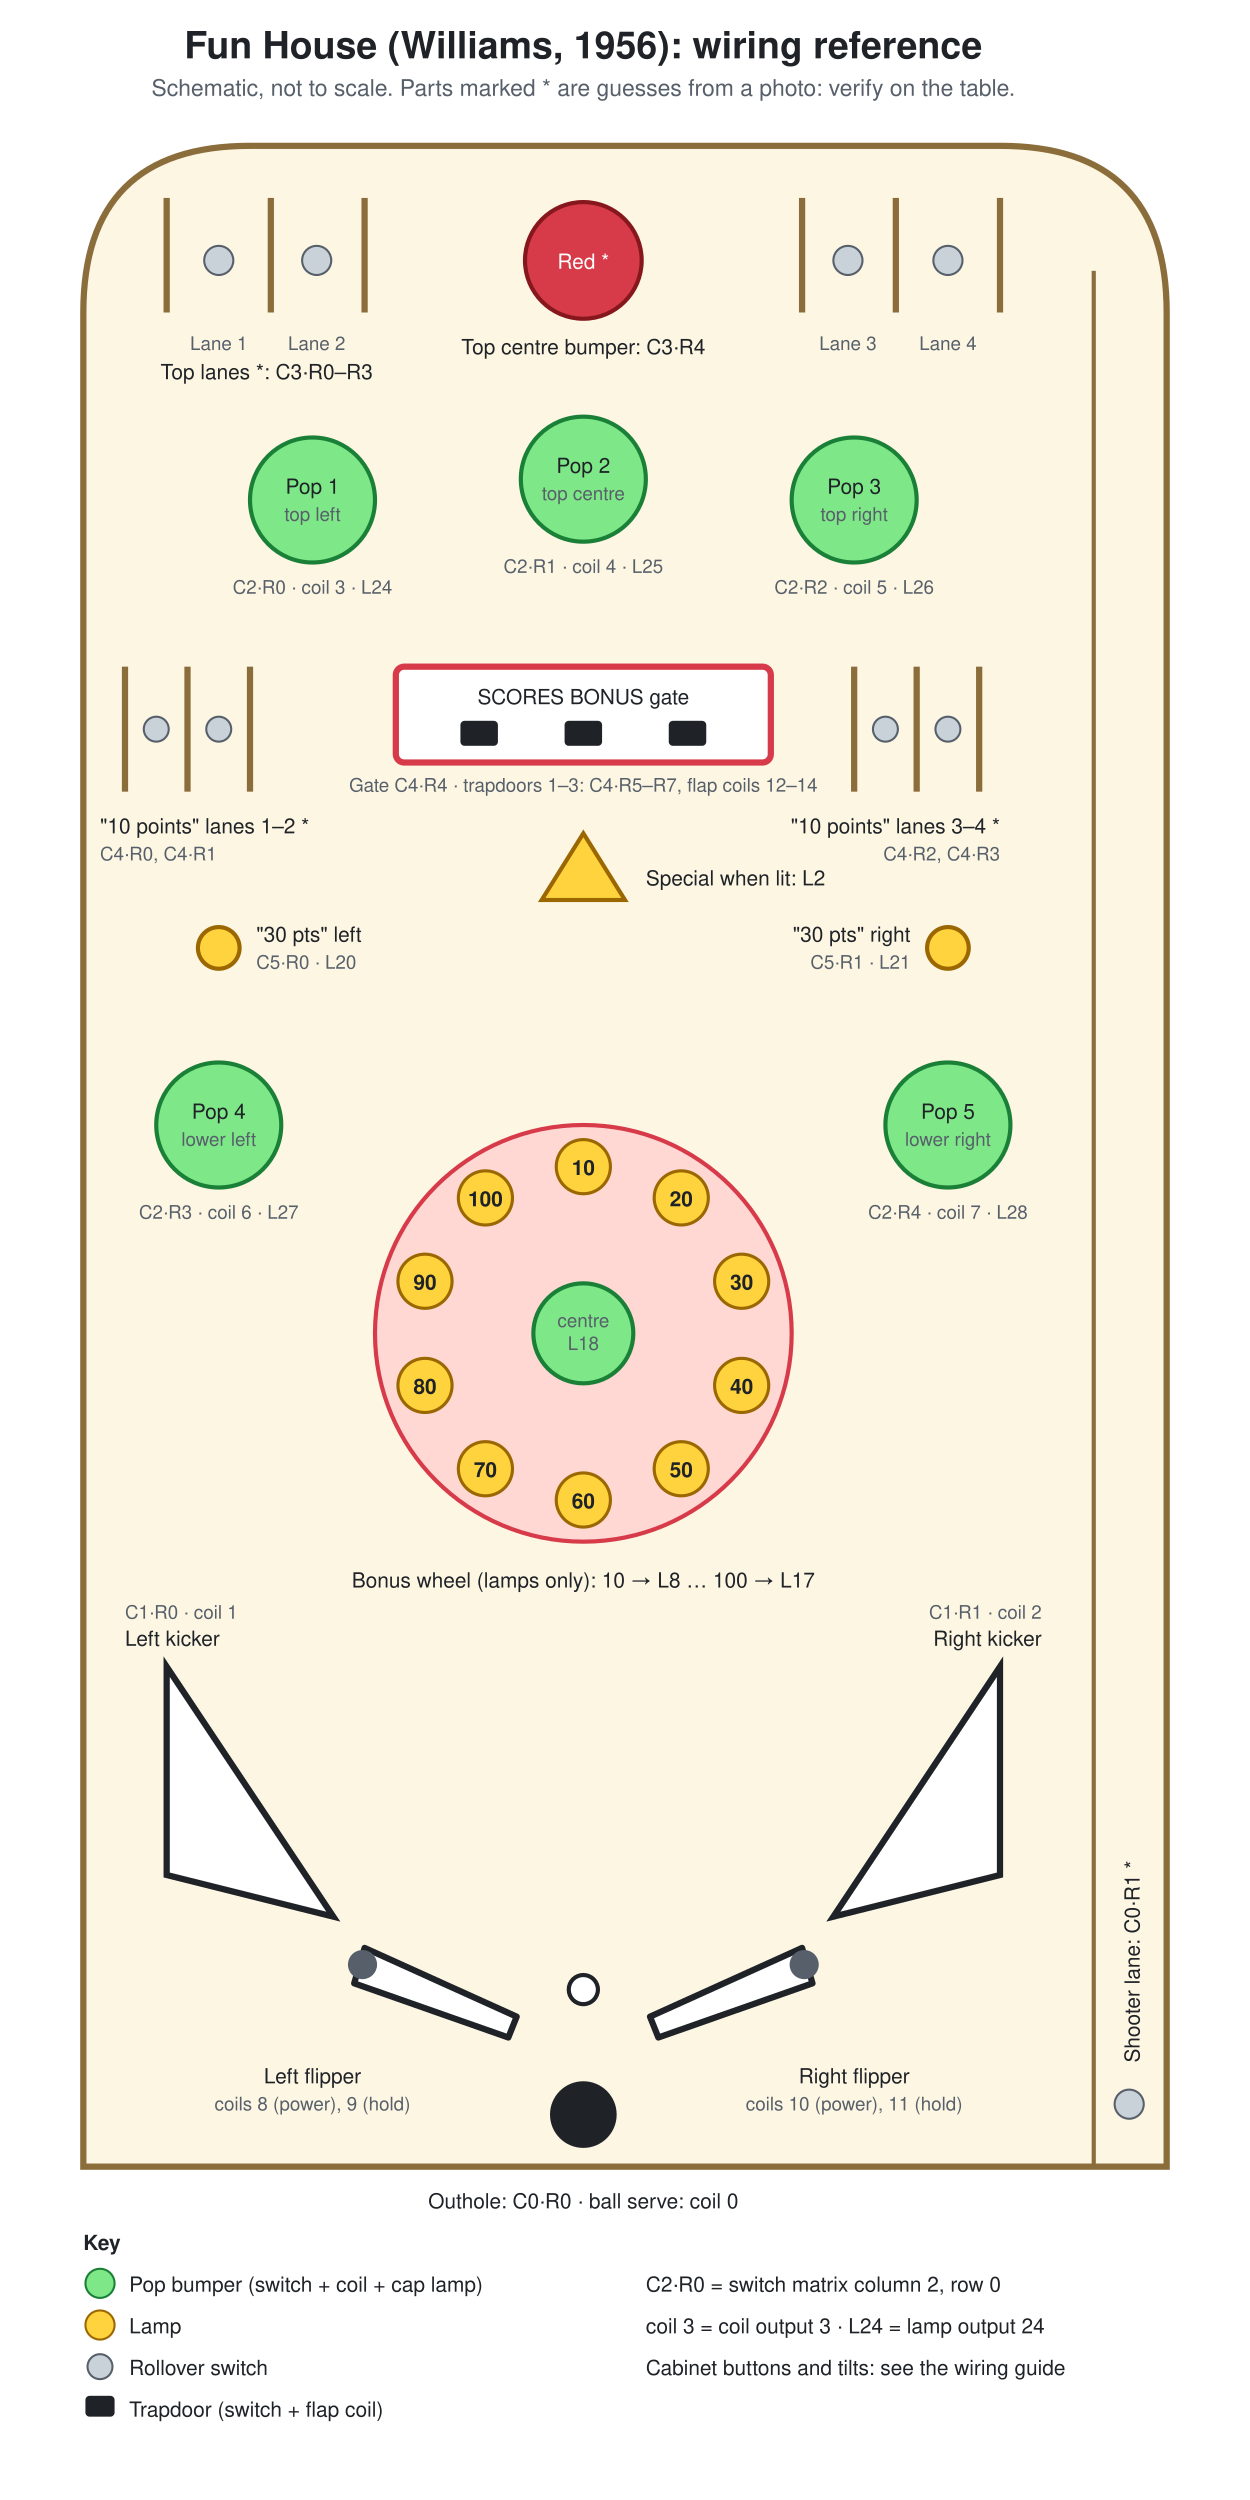
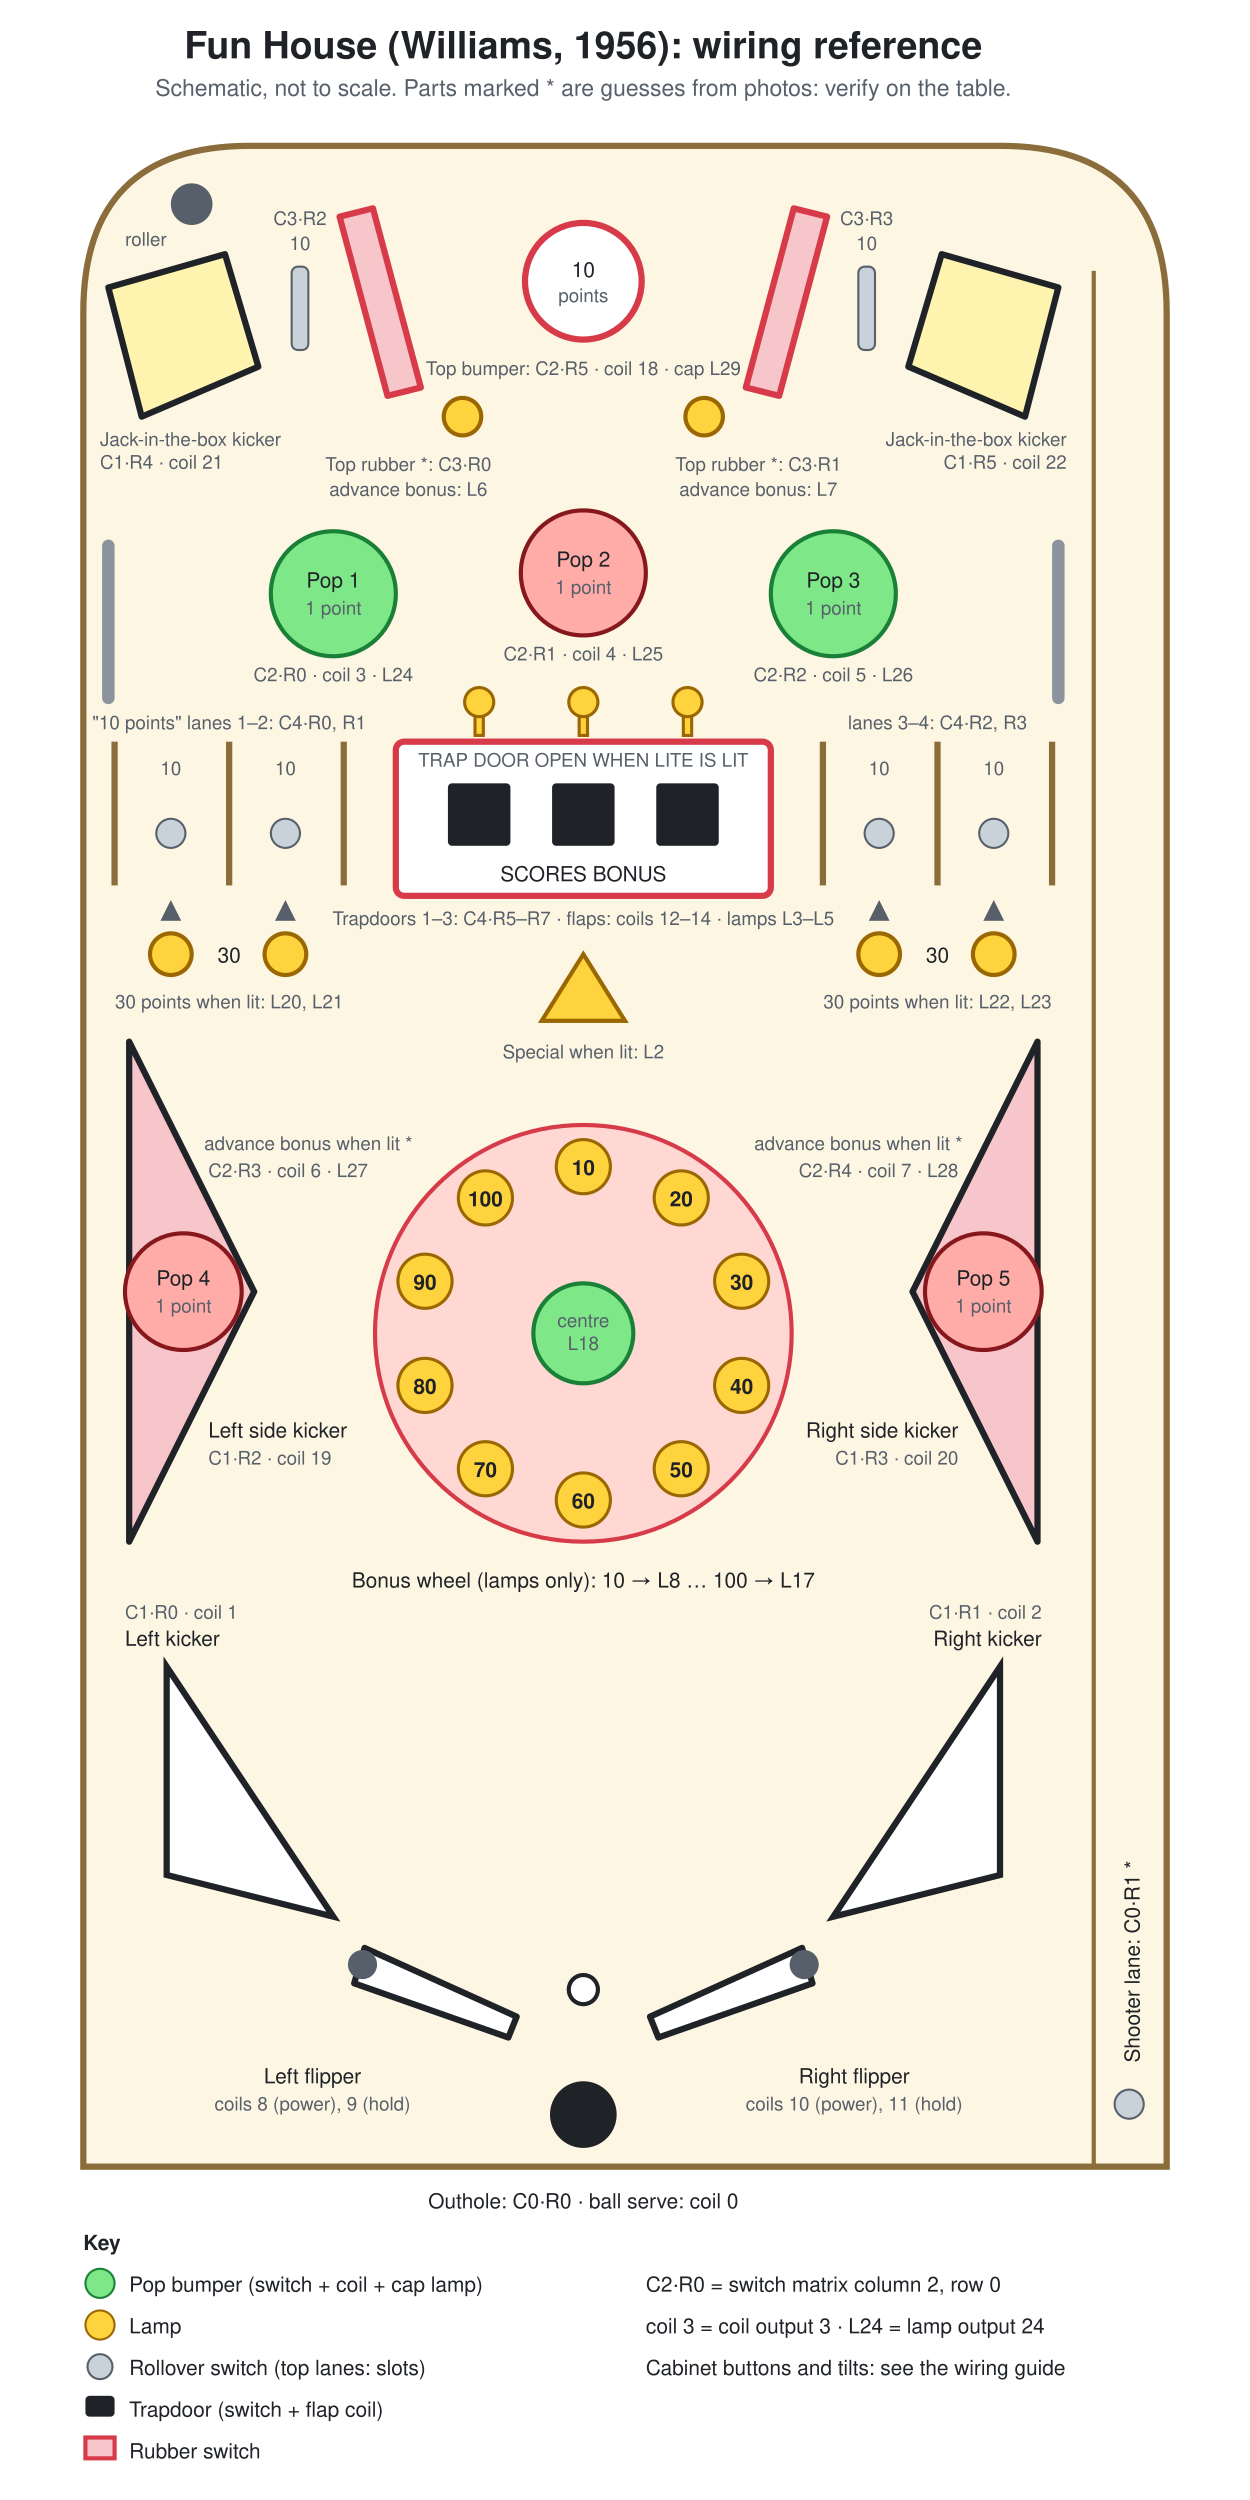
<svg xmlns="http://www.w3.org/2000/svg" viewBox="0 0 600 1200" width="600" height="1200" font-family="Helvetica, Arial, sans-serif">
  <style>
    .label { font-size: 10px; fill: #1f2328; }
    .tag { font-size: 9px; fill: #57606a; }
    .title { font-size: 18px; font-weight: bold; fill: #1f2328; }
    .sub { font-size: 11px; fill: #57606a; }
    .wheel { font-size: 10px; font-weight: bold; fill: #1f2328; text-anchor: middle; }
    .mid { text-anchor: middle; }
    .end { text-anchor: end; }
  </style>
  <rect width="600" height="1200" fill="#ffffff" />
  <text x="280" y="28" class="title mid">Fun House (Williams, 1956): wiring reference</text>
-   <text x="280" y="46" class="sub mid">Schematic, not to scale. Parts marked * are guesses from a photo: verify on the table.</text>
+   <text x="280" y="46" class="sub mid">Schematic, not to scale. Parts marked * are guesses from photos: verify on the table.</text>
  <path d="M 40 150 Q 40 70 120 70 L 480 70 Q 560 70 560 150 L 560 1040 L 40 1040 Z" fill="#fdf6e3" stroke="#8a6d3b" stroke-width="3" />
  <line x1="525" y1="130" x2="525" y2="1040" stroke="#8a6d3b" stroke-width="2" />
  <circle cx="542" cy="1010" r="7" fill="#c9d1d9" stroke="#57606a" data-switch="C0R1" />
  <text x="547" y="990" class="label" transform="rotate(-90 547 990)">Shooter lane: C0·R1 *</text>
+   <circle cx="92" cy="98" r="10" fill="#57606a" />
+   <text x="80" y="118" class="tag end">roller</text>
+   <g fill="#fff3b0" stroke="#1f2328" stroke-width="3" stroke-linejoin="round">
+     <polygon points="52,138 108,122 124,176 68,200" data-switch="C1R4" data-coil="21" />
+     <polygon points="508,138 452,122 436,176 492,200" data-switch="C1R5" data-coil="22" />
+   </g>
+   <text x="48" y="214" class="tag">Jack-in-the-box kicker</text>
+   <text x="48" y="225" class="tag">C1·R4 · coil 21</text>
+   <text x="512" y="214" class="tag end">Jack-in-the-box kicker</text>
+   <text x="512" y="225" class="tag end">C1·R5 · coil 22</text>
+   <g stroke="#8b949e" stroke-width="6" stroke-linecap="round">
+     <line x1="52" y1="262" x2="52" y2="335" />
+     <line x1="508" y1="262" x2="508" y2="335" />
+   </g>
+   <g fill="#f6c6cb" stroke="#d73a49" stroke-width="3" stroke-linejoin="round">
+     <polygon points="163,104 179,100 202,186 186,190" data-switch="C3R0" />
+     <polygon points="397,104 381,100 358,186 374,190" data-switch="C3R1" />
+   </g>
+   <g fill="#ffd33d" stroke="#9a6700" stroke-width="2">
+     <circle cx="222" cy="200" r="9" data-lamp="6" />
+     <circle cx="338" cy="200" r="9" data-lamp="7" />
+   </g>
+   <text x="196" y="226" class="tag mid">Top rubber *: C3·R0</text>
+   <text x="196" y="238" class="tag mid">advance bonus: L6</text>
+   <text x="364" y="226" class="tag mid">Top rubber *: C3·R1</text>
+   <text x="364" y="238" class="tag mid">advance bonus: L7</text>
+   <g fill="#c9d1d9" stroke="#57606a">
+     <rect x="140" y="128" width="8" height="40" rx="3" data-switch="C3R2" />
+     <rect x="412" y="128" width="8" height="40" rx="3" data-switch="C3R3" />
+   </g>
+   <text x="144" y="120" class="tag mid">10</text>
+   <text x="416" y="120" class="tag mid">10</text>
+   <text x="144" y="108" class="tag mid">C3·R2</text>
+   <text x="416" y="108" class="tag mid">C3·R3</text>
+   <circle cx="280" cy="135" r="28" fill="#ffffff" stroke="#d73a49" stroke-width="3" data-switch="C2R5" data-coil="18" data-lamp="29" />
+   <text x="280" y="133" class="label mid">10</text>
+   <text x="280" y="145" class="tag mid">points</text>
+   <text x="280" y="180" class="tag mid">Top bumper: C2·R5 · coil 18 · cap L29</text>
+   <g fill="#7ee787" stroke="#1a7f37" stroke-width="2">
+     <circle cx="160" cy="285" r="30" data-switch="C2R0" data-coil="3" data-lamp="24" />
+     <circle cx="400" cy="285" r="30" data-switch="C2R2" data-coil="5" data-lamp="26" />
+   </g>
+   <circle cx="280" cy="275" r="30" fill="#ffaba8" stroke="#86181d" stroke-width="2" data-switch="C2R1" data-coil="4" data-lamp="25" />
+   <text x="160" y="282" class="label mid">Pop 1</text>
+   <text x="160" y="295" class="tag mid">1 point</text>
+   <text x="280" y="272" class="label mid">Pop 2</text>
+   <text x="280" y="285" class="tag mid">1 point</text>
+   <text x="400" y="282" class="label mid">Pop 3</text>
+   <text x="400" y="295" class="tag mid">1 point</text>
+   <text x="160" y="327" class="tag mid">C2·R0 · coil 3 · L24</text>
+   <text x="400" y="327" class="tag mid">C2·R2 · coil 5 · L26</text>
+   <text x="280" y="317" class="tag mid">C2·R1 · coil 4 · L25</text>
+   <g fill="#ffd33d" stroke="#9a6700" stroke-width="1.5">
+     <rect x="228" y="341" width="4" height="12" />
+     <rect x="278" y="341" width="4" height="12" />
+     <rect x="328" y="341" width="4" height="12" />
+     <circle cx="230" cy="337" r="7" data-lamp="3" />
+     <circle cx="280" cy="337" r="7" data-lamp="4" />
+     <circle cx="330" cy="337" r="7" data-lamp="5" />
+   </g>
+   <rect x="190" y="356" width="180" height="74" rx="4" fill="#ffffff" stroke="#d73a49" stroke-width="3" />
+   <text x="280" y="368" class="tag mid">TRAP DOOR OPEN WHEN LITE IS LIT</text>
+   <g fill="#1f2328">
+     <rect x="215" y="376" width="30" height="30" rx="2" data-switch="C4R5" data-coil="12" data-trapdoor="0" />
+     <rect x="265" y="376" width="30" height="30" rx="2" data-switch="C4R6" data-coil="13" data-trapdoor="1" />
+     <rect x="315" y="376" width="30" height="30" rx="2" data-switch="C4R7" data-coil="14" data-trapdoor="2" />
+   </g>
+   <text x="280" y="423" class="label mid">SCORES BONUS</text>
+   <text x="280" y="444" class="tag mid">Trapdoors 1–3: C4·R5–R7 · flaps: coils 12–14 · lamps L3–L5</text>
  <g stroke="#8a6d3b" stroke-width="3">
-     <line x1="80" y1="95" x2="80" y2="150" />
-     <line x1="130" y1="95" x2="130" y2="150" />
-     <line x1="175" y1="95" x2="175" y2="150" />
-     <line x1="385" y1="95" x2="385" y2="150" />
-     <line x1="430" y1="95" x2="430" y2="150" />
-     <line x1="480" y1="95" x2="480" y2="150" />
+     <line x1="55" y1="356" x2="55" y2="425" />
+     <line x1="110" y1="356" x2="110" y2="425" />
+     <line x1="165" y1="356" x2="165" y2="425" />
+     <line x1="395" y1="356" x2="395" y2="425" />
+     <line x1="450" y1="356" x2="450" y2="425" />
+     <line x1="505" y1="356" x2="505" y2="425" />
+   </g>
+   <g class="tag mid">
+     <text x="82" y="372">10</text>
+     <text x="137" y="372">10</text>
+     <text x="422" y="372">10</text>
+     <text x="477" y="372">10</text>
  </g>
  <g fill="#c9d1d9" stroke="#57606a">
-     <circle cx="105" cy="125" r="7" data-switch="C3R0" />
-     <circle cx="152" cy="125" r="7" data-switch="C3R1" />
-     <circle cx="407" cy="125" r="7" data-switch="C3R2" />
-     <circle cx="455" cy="125" r="7" data-switch="C3R3" />
-   </g>
-   <text x="105" y="168" class="tag mid">Lane 1</text>
-   <text x="152" y="168" class="tag mid">Lane 2</text>
-   <text x="407" y="168" class="tag mid">Lane 3</text>
-   <text x="455" y="168" class="tag mid">Lane 4</text>
-   <text x="128" y="182" class="label mid">Top lanes *: C3·R0–R3</text>
-   <circle cx="280" cy="125" r="28" fill="#d73a49" stroke="#86181d" stroke-width="2" data-switch="C3R4" />
-   <text x="280" y="129" class="label mid" fill="#ffffff" style="fill:#fff">Red *</text>
-   <text x="280" y="170" class="label mid">Top centre bumper: C3·R4</text>
-   <g fill="#7ee787" stroke="#1a7f37" stroke-width="2">
-     <circle cx="150" cy="240" r="30" data-switch="C2R0" data-coil="3" data-lamp="24" />
-     <circle cx="280" cy="230" r="30" data-switch="C2R1" data-coil="4" data-lamp="25" />
-     <circle cx="410" cy="240" r="30" data-switch="C2R2" data-coil="5" data-lamp="26" />
-   </g>
-   <text x="150" y="237" class="label mid">Pop 1</text>
-   <text x="150" y="250" class="tag mid">top left</text>
-   <text x="280" y="227" class="label mid">Pop 2</text>
-   <text x="280" y="240" class="tag mid">top centre</text>
-   <text x="410" y="237" class="label mid">Pop 3</text>
-   <text x="410" y="250" class="tag mid">top right</text>
-   <text x="150" y="285" class="tag mid">C2·R0 · coil 3 · L24</text>
-   <text x="280" y="275" class="tag mid">C2·R1 · coil 4 · L25</text>
-   <text x="410" y="285" class="tag mid">C2·R2 · coil 5 · L26</text>
-   <g stroke="#8a6d3b" stroke-width="3">
-     <line x1="60" y1="320" x2="60" y2="380" />
-     <line x1="90" y1="320" x2="90" y2="380" />
-     <line x1="120" y1="320" x2="120" y2="380" />
-     <line x1="410" y1="320" x2="410" y2="380" />
-     <line x1="440" y1="320" x2="440" y2="380" />
-     <line x1="470" y1="320" x2="470" y2="380" />
-   </g>
-   <g fill="#c9d1d9" stroke="#57606a">
-     <circle cx="75" cy="350" r="6" data-switch="C4R0" />
-     <circle cx="105" cy="350" r="6" data-switch="C4R1" />
-     <circle cx="425" cy="350" r="6" data-switch="C4R2" />
-     <circle cx="455" cy="350" r="6" data-switch="C4R3" />
-   </g>
-   <text x="48" y="400" class="label">"10 points" lanes 1–2 *</text>
-   <text x="48" y="413" class="tag">C4·R0, C4·R1</text>
-   <text x="480" y="400" class="label end">"10 points" lanes 3–4 *</text>
-   <text x="480" y="413" class="tag end">C4·R2, C4·R3</text>
-   <rect x="190" y="320" width="180" height="46" rx="4" fill="#ffffff" stroke="#d73a49" stroke-width="3" data-switch="C4R4" />
-   <text x="280" y="338" class="label mid">SCORES BONUS gate</text>
-   <g fill="#1f2328">
-     <rect x="221" y="346" width="18" height="12" rx="2" data-switch="C4R5" data-coil="12" data-trapdoor="0" />
-     <rect x="271" y="346" width="18" height="12" rx="2" data-switch="C4R6" data-coil="13" data-trapdoor="1" />
-     <rect x="321" y="346" width="18" height="12" rx="2" data-switch="C4R7" data-coil="14" data-trapdoor="2" />
-   </g>
-   <text x="280" y="380" class="tag mid">Gate C4·R4 · trapdoors 1–3: C4·R5–R7, flap coils 12–14</text>
-   <polygon points="280,400 300,432 260,432" fill="#ffd33d" stroke="#9a6700" stroke-width="2" data-lamp="2" />
-   <text x="310" y="425" class="label">Special when lit: L2</text>
-   <circle cx="105" cy="455" r="10" fill="#ffd33d" stroke="#9a6700" stroke-width="2" data-switch="C5R0" data-lamp="20" />
-   <circle cx="455" cy="455" r="10" fill="#ffd33d" stroke="#9a6700" stroke-width="2" data-switch="C5R1" data-lamp="21" />
-   <text x="123" y="452" class="label">"30 pts" left</text>
-   <text x="123" y="465" class="tag">C5·R0 · L20</text>
-   <text x="437" y="452" class="label end">"30 pts" right</text>
-   <text x="437" y="465" class="tag end">C5·R1 · L21</text>
-   <g fill="#7ee787" stroke="#1a7f37" stroke-width="2">
-     <circle cx="105" cy="540" r="30" data-switch="C2R3" data-coil="6" data-lamp="27" />
-     <circle cx="455" cy="540" r="30" data-switch="C2R4" data-coil="7" data-lamp="28" />
-   </g>
-   <text x="105" y="537" class="label mid">Pop 4</text>
-   <text x="105" y="550" class="tag mid">lower left</text>
-   <text x="455" y="537" class="label mid">Pop 5</text>
-   <text x="455" y="550" class="tag mid">lower right</text>
-   <text x="105" y="585" class="tag mid">C2·R3 · coil 6 · L27</text>
-   <text x="455" y="585" class="tag mid">C2·R4 · coil 7 · L28</text>
+     <circle cx="82" cy="400" r="7" data-switch="C4R0" />
+     <circle cx="137" cy="400" r="7" data-switch="C4R1" />
+     <circle cx="422" cy="400" r="7" data-switch="C4R2" />
+     <circle cx="477" cy="400" r="7" data-switch="C4R3" />
+   </g>
+   <text x="110" y="350" class="tag mid">"10 points" lanes 1–2: C4·R0, R1</text>
+   <text x="450" y="350" class="tag mid">lanes 3–4: C4·R2, R3</text>
+   <g fill="#57606a">
+     <polygon points="82,432 77,442 87,442" />
+     <polygon points="137,432 132,442 142,442" />
+     <polygon points="422,432 417,442 427,442" />
+     <polygon points="477,432 472,442 482,442" />
+   </g>
+   <g fill="#ffd33d" stroke="#9a6700" stroke-width="2">
+     <circle cx="82" cy="458" r="10" data-lamp="20" />
+     <circle cx="137" cy="458" r="10" data-lamp="21" />
+     <circle cx="422" cy="458" r="10" data-lamp="22" />
+     <circle cx="477" cy="458" r="10" data-lamp="23" />
+   </g>
+   <text x="110" y="462" class="label mid">30</text>
+   <text x="450" y="462" class="label mid">30</text>
+   <text x="110" y="484" class="tag mid">30 points when lit: L20, L21</text>
+   <text x="450" y="484" class="tag mid">30 points when lit: L22, L23</text>
+   <polygon points="280,458 300,490 260,490" fill="#ffd33d" stroke="#9a6700" stroke-width="2" data-lamp="2" />
+   <text x="280" y="508" class="tag mid">Special when lit: L2</text>
+   <g fill="#f6c6cb" stroke="#1f2328" stroke-width="3" stroke-linejoin="round">
+     <polygon points="62,500 122,620 62,740" data-switch="C1R2" data-coil="19" />
+     <polygon points="498,500 438,620 498,740" data-switch="C1R3" data-coil="20" />
+   </g>
+   <text x="100" y="690" class="label">Left side kicker</text>
+   <text x="100" y="703" class="tag">C1·R2 · coil 19</text>
+   <text x="460" y="690" class="label end">Right side kicker</text>
+   <text x="460" y="703" class="tag end">C1·R3 · coil 20</text>
+   <g fill="#ffaba8" stroke="#86181d" stroke-width="2">
+     <circle cx="88" cy="620" r="28" data-switch="C2R3" data-coil="6" data-lamp="27" />
+     <circle cx="472" cy="620" r="28" data-switch="C2R4" data-coil="7" data-lamp="28" />
+   </g>
+   <text x="88" y="617" class="label mid">Pop 4</text>
+   <text x="88" y="630" class="tag mid">1 point</text>
+   <text x="98" y="552" class="tag">advance bonus when lit *</text>
+   <text x="472" y="617" class="label mid">Pop 5</text>
+   <text x="472" y="630" class="tag mid">1 point</text>
+   <text x="462" y="552" class="tag end">advance bonus when lit *</text>
+   <text x="100" y="565" class="tag">C2·R3 · coil 6 · L27</text>
+   <text x="460" y="565" class="tag end">C2·R4 · coil 7 · L28</text>
  <circle cx="280" cy="640" r="100" fill="#ffd8d3" stroke="#d73a49" stroke-width="2" />
  <g fill="#ffd33d" stroke="#9a6700" stroke-width="1.5">
    <circle cx="280" cy="560" r="13" data-lamp="8" />
    <circle cx="327" cy="575" r="13" data-lamp="9" />
    <circle cx="356" cy="615" r="13" data-lamp="10" />
    <circle cx="356" cy="665" r="13" data-lamp="11" />
    <circle cx="327" cy="705" r="13" data-lamp="12" />
    <circle cx="280" cy="720" r="13" data-lamp="13" />
    <circle cx="233" cy="705" r="13" data-lamp="14" />
    <circle cx="204" cy="665" r="13" data-lamp="15" />
    <circle cx="204" cy="615" r="13" data-lamp="16" />
    <circle cx="233" cy="575" r="13" data-lamp="17" />
  </g>
  <text x="280" y="564" class="wheel">10</text>
  <text x="327" y="579" class="wheel">20</text>
  <text x="356" y="619" class="wheel">30</text>
  <text x="356" y="669" class="wheel">40</text>
  <text x="327" y="709" class="wheel">50</text>
  <text x="280" y="724" class="wheel">60</text>
  <text x="233" y="709" class="wheel">70</text>
  <text x="204" y="669" class="wheel">80</text>
  <text x="204" y="619" class="wheel">90</text>
  <text x="233" y="579" class="wheel">100</text>
  <circle cx="280" cy="640" r="24" fill="#7ee787" stroke="#1a7f37" stroke-width="2" data-lamp="18" />
  <text x="280" y="637" class="tag mid">centre</text>
  <text x="280" y="648" class="tag mid">L18</text>
  <text x="280" y="762" class="label mid">Bonus wheel (lamps only): 10 → L8 … 100 → L17</text>
  <polygon points="80,800 80,900 160,920" fill="#ffffff" stroke="#1f2328" stroke-width="3" data-switch="C1R0" data-coil="1" />
  <polygon points="480,800 480,900 400,920" fill="#ffffff" stroke="#1f2328" stroke-width="3" data-switch="C1R1" data-coil="2" />
  <text x="60" y="790" class="label">Left kicker</text>
  <text x="60" y="777" class="tag">C1·R0 · coil 1</text>
  <text x="500" y="790" class="label end">Right kicker</text>
  <text x="500" y="777" class="tag end">C1·R1 · coil 2</text>
  <g fill="#ffffff" stroke="#1f2328" stroke-width="3" stroke-linejoin="round">
    <path d="M 175 935 L 248 968 L 244 978 L 170 952 Z" data-coil="8 9" data-flipper="left" />
    <path d="M 385 935 L 312 968 L 316 978 L 390 952 Z" data-coil="10 11" data-flipper="right" />
  </g>
  <circle cx="174" cy="943" r="7" fill="#57606a" />
  <circle cx="386" cy="943" r="7" fill="#57606a" />
  <text x="150" y="1000" class="label mid">Left flipper</text>
  <text x="150" y="1013" class="tag mid">coils 8 (power), 9 (hold)</text>
  <text x="410" y="1000" class="label mid">Right flipper</text>
  <text x="410" y="1013" class="tag mid">coils 10 (power), 11 (hold)</text>
  <circle cx="280" cy="955" r="7" fill="#ffffff" stroke="#1f2328" stroke-width="2" />
  <circle cx="280" cy="1015" r="16" fill="#1f2328" data-switch="C0R0" data-coil="0" />
  <text x="280" y="1060" class="label mid">Outhole: C0·R0 · ball serve: coil 0</text>
  <g transform="translate(40, 1080)">
    <text x="0" y="0" class="label" font-weight="bold">Key</text>
    <circle cx="8" cy="16" r="7" fill="#7ee787" stroke="#1a7f37" />
    <text x="22" y="20" class="label">Pop bumper (switch + coil + cap lamp)</text>
    <circle cx="8" cy="36" r="7" fill="#ffd33d" stroke="#9a6700" />
    <text x="22" y="40" class="label">Lamp</text>
    <circle cx="8" cy="56" r="6" fill="#c9d1d9" stroke="#57606a" />
-     <text x="22" y="60" class="label">Rollover switch</text>
+     <text x="22" y="60" class="label">Rollover switch (top lanes: slots)</text>
    <rect x="1" y="70" width="14" height="10" rx="2" fill="#1f2328" />
    <text x="22" y="80" class="label">Trapdoor (switch + flap coil)</text>
+     <rect x="1" y="90" width="14" height="10" fill="#f6c6cb" stroke="#d73a49" stroke-width="2" />
+     <text x="22" y="100" class="label">Rubber switch</text>
    <text x="270" y="20" class="label">C2·R0 = switch matrix column 2, row 0</text>
    <text x="270" y="40" class="label">coil 3 = coil output 3 · L24 = lamp output 24</text>
    <text x="270" y="60" class="label">Cabinet buttons and tilts: see the wiring guide</text>
  </g>
</svg>
